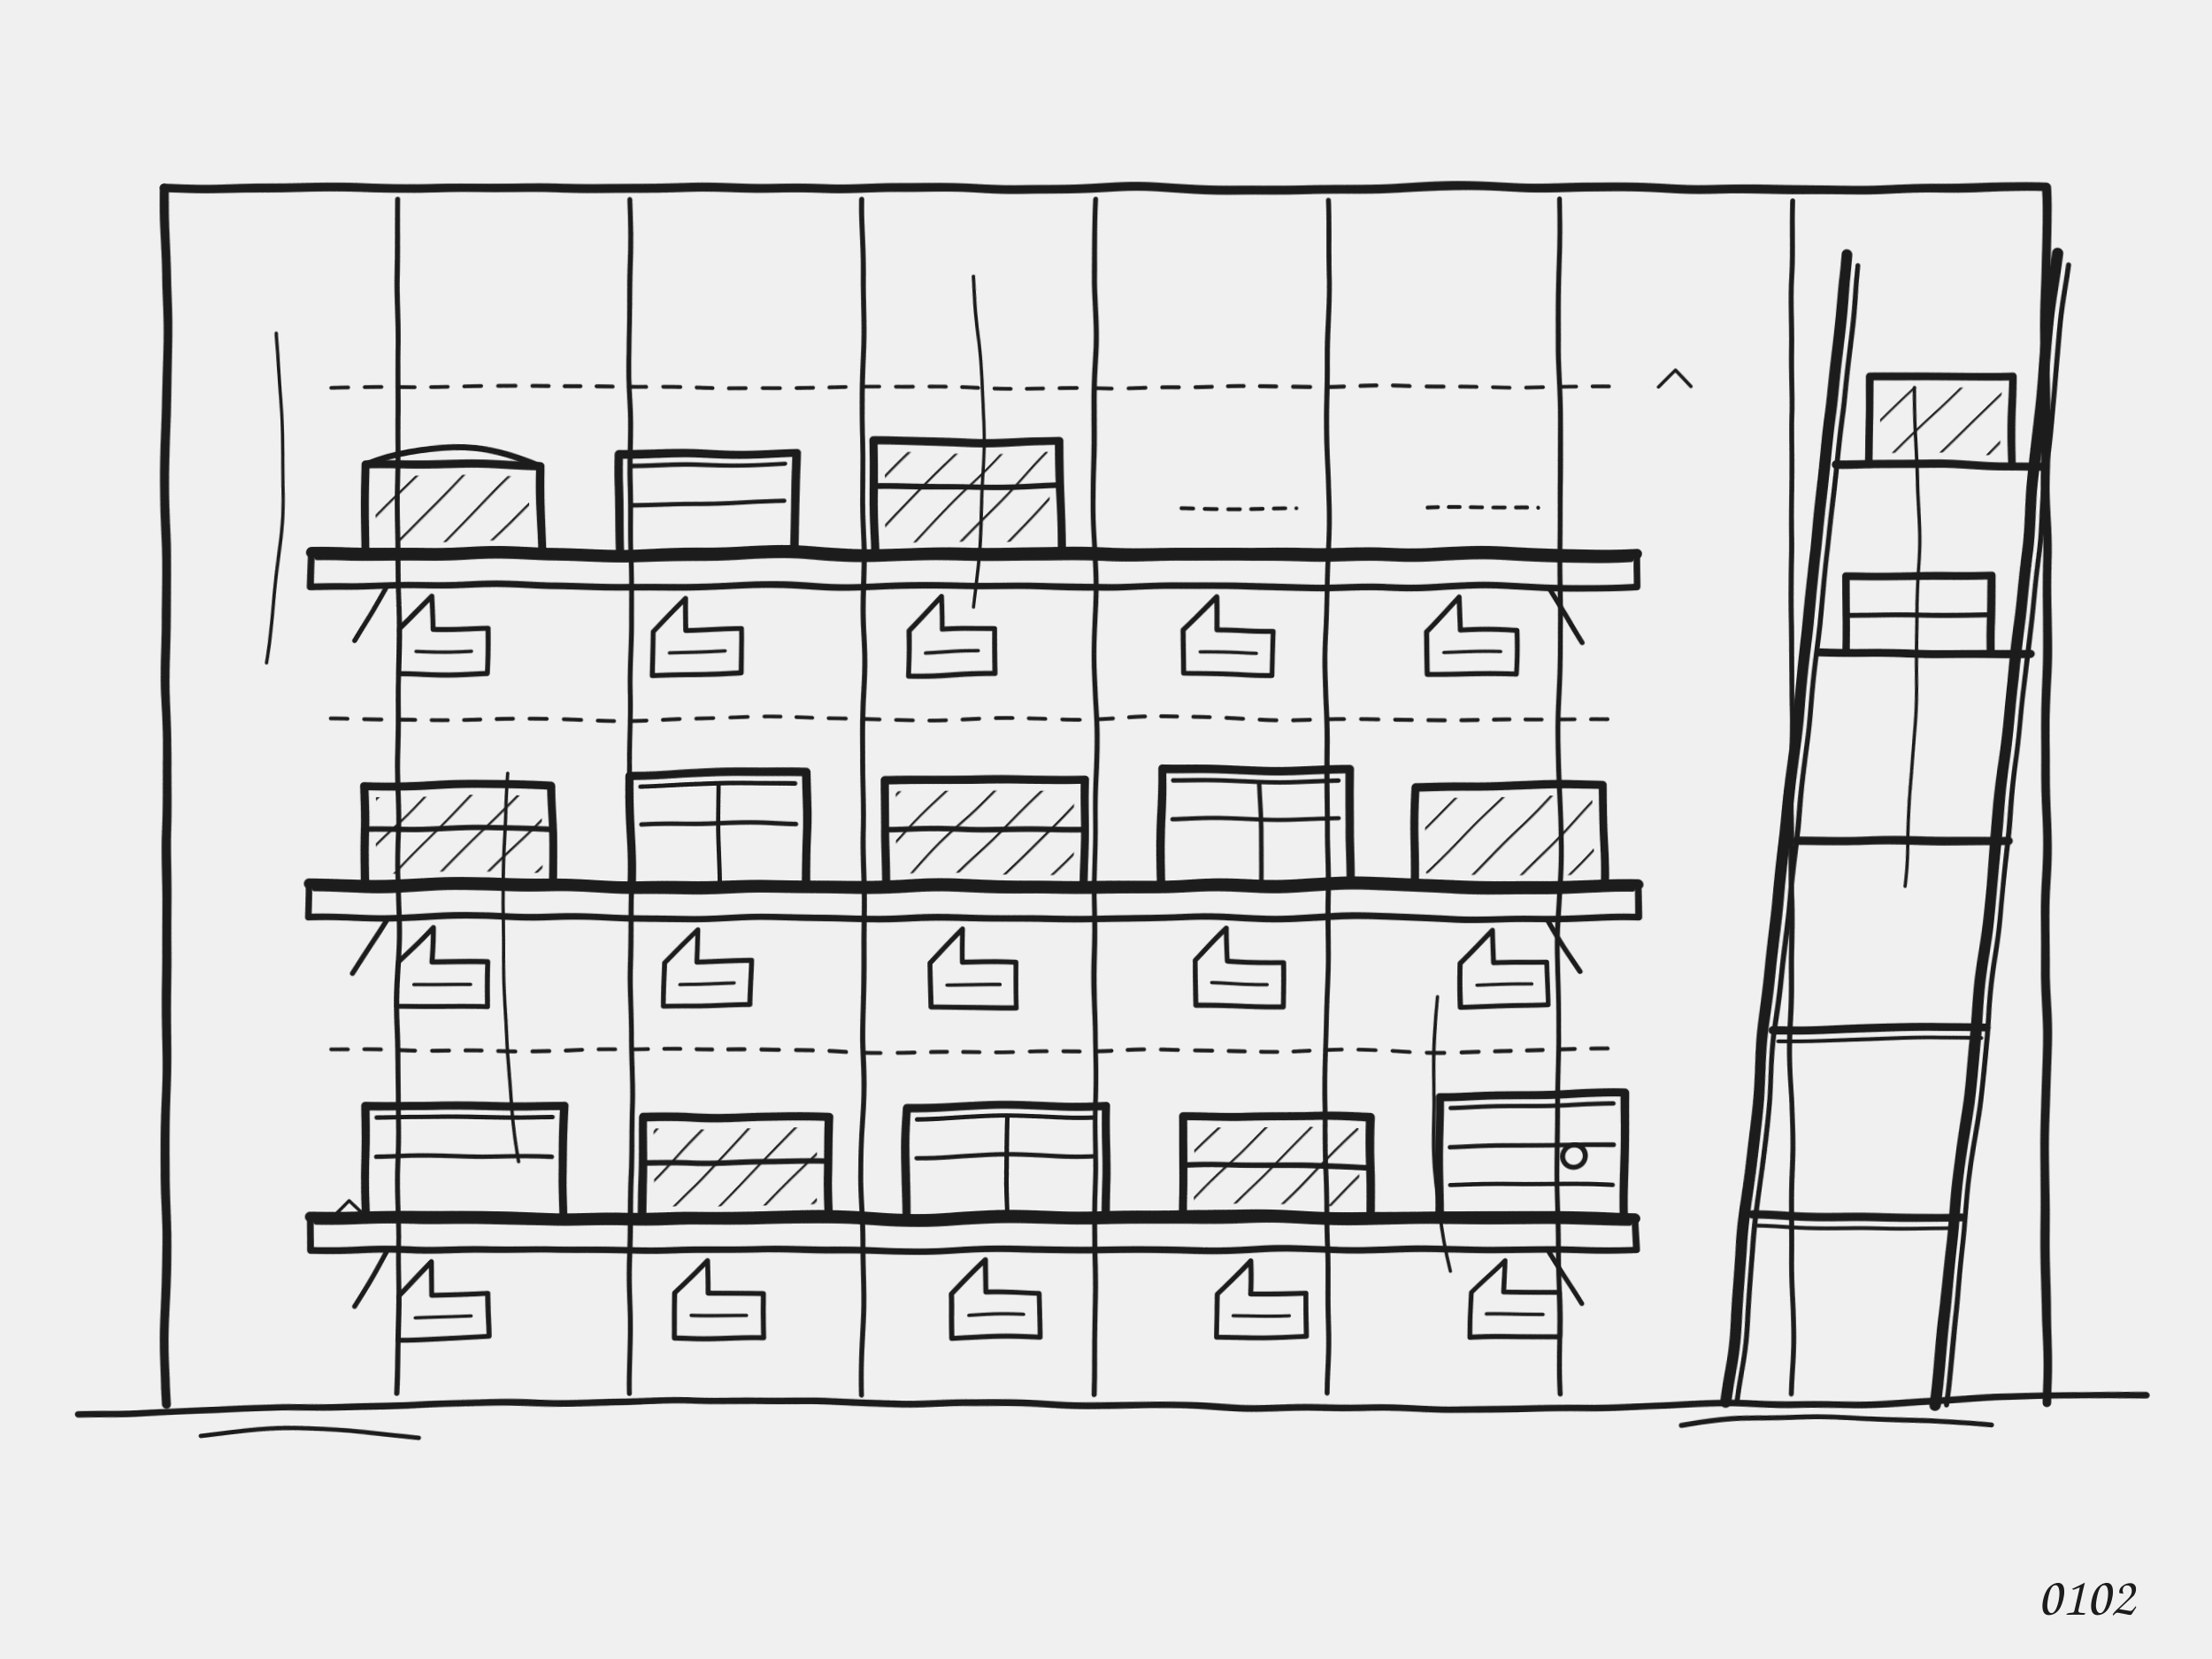
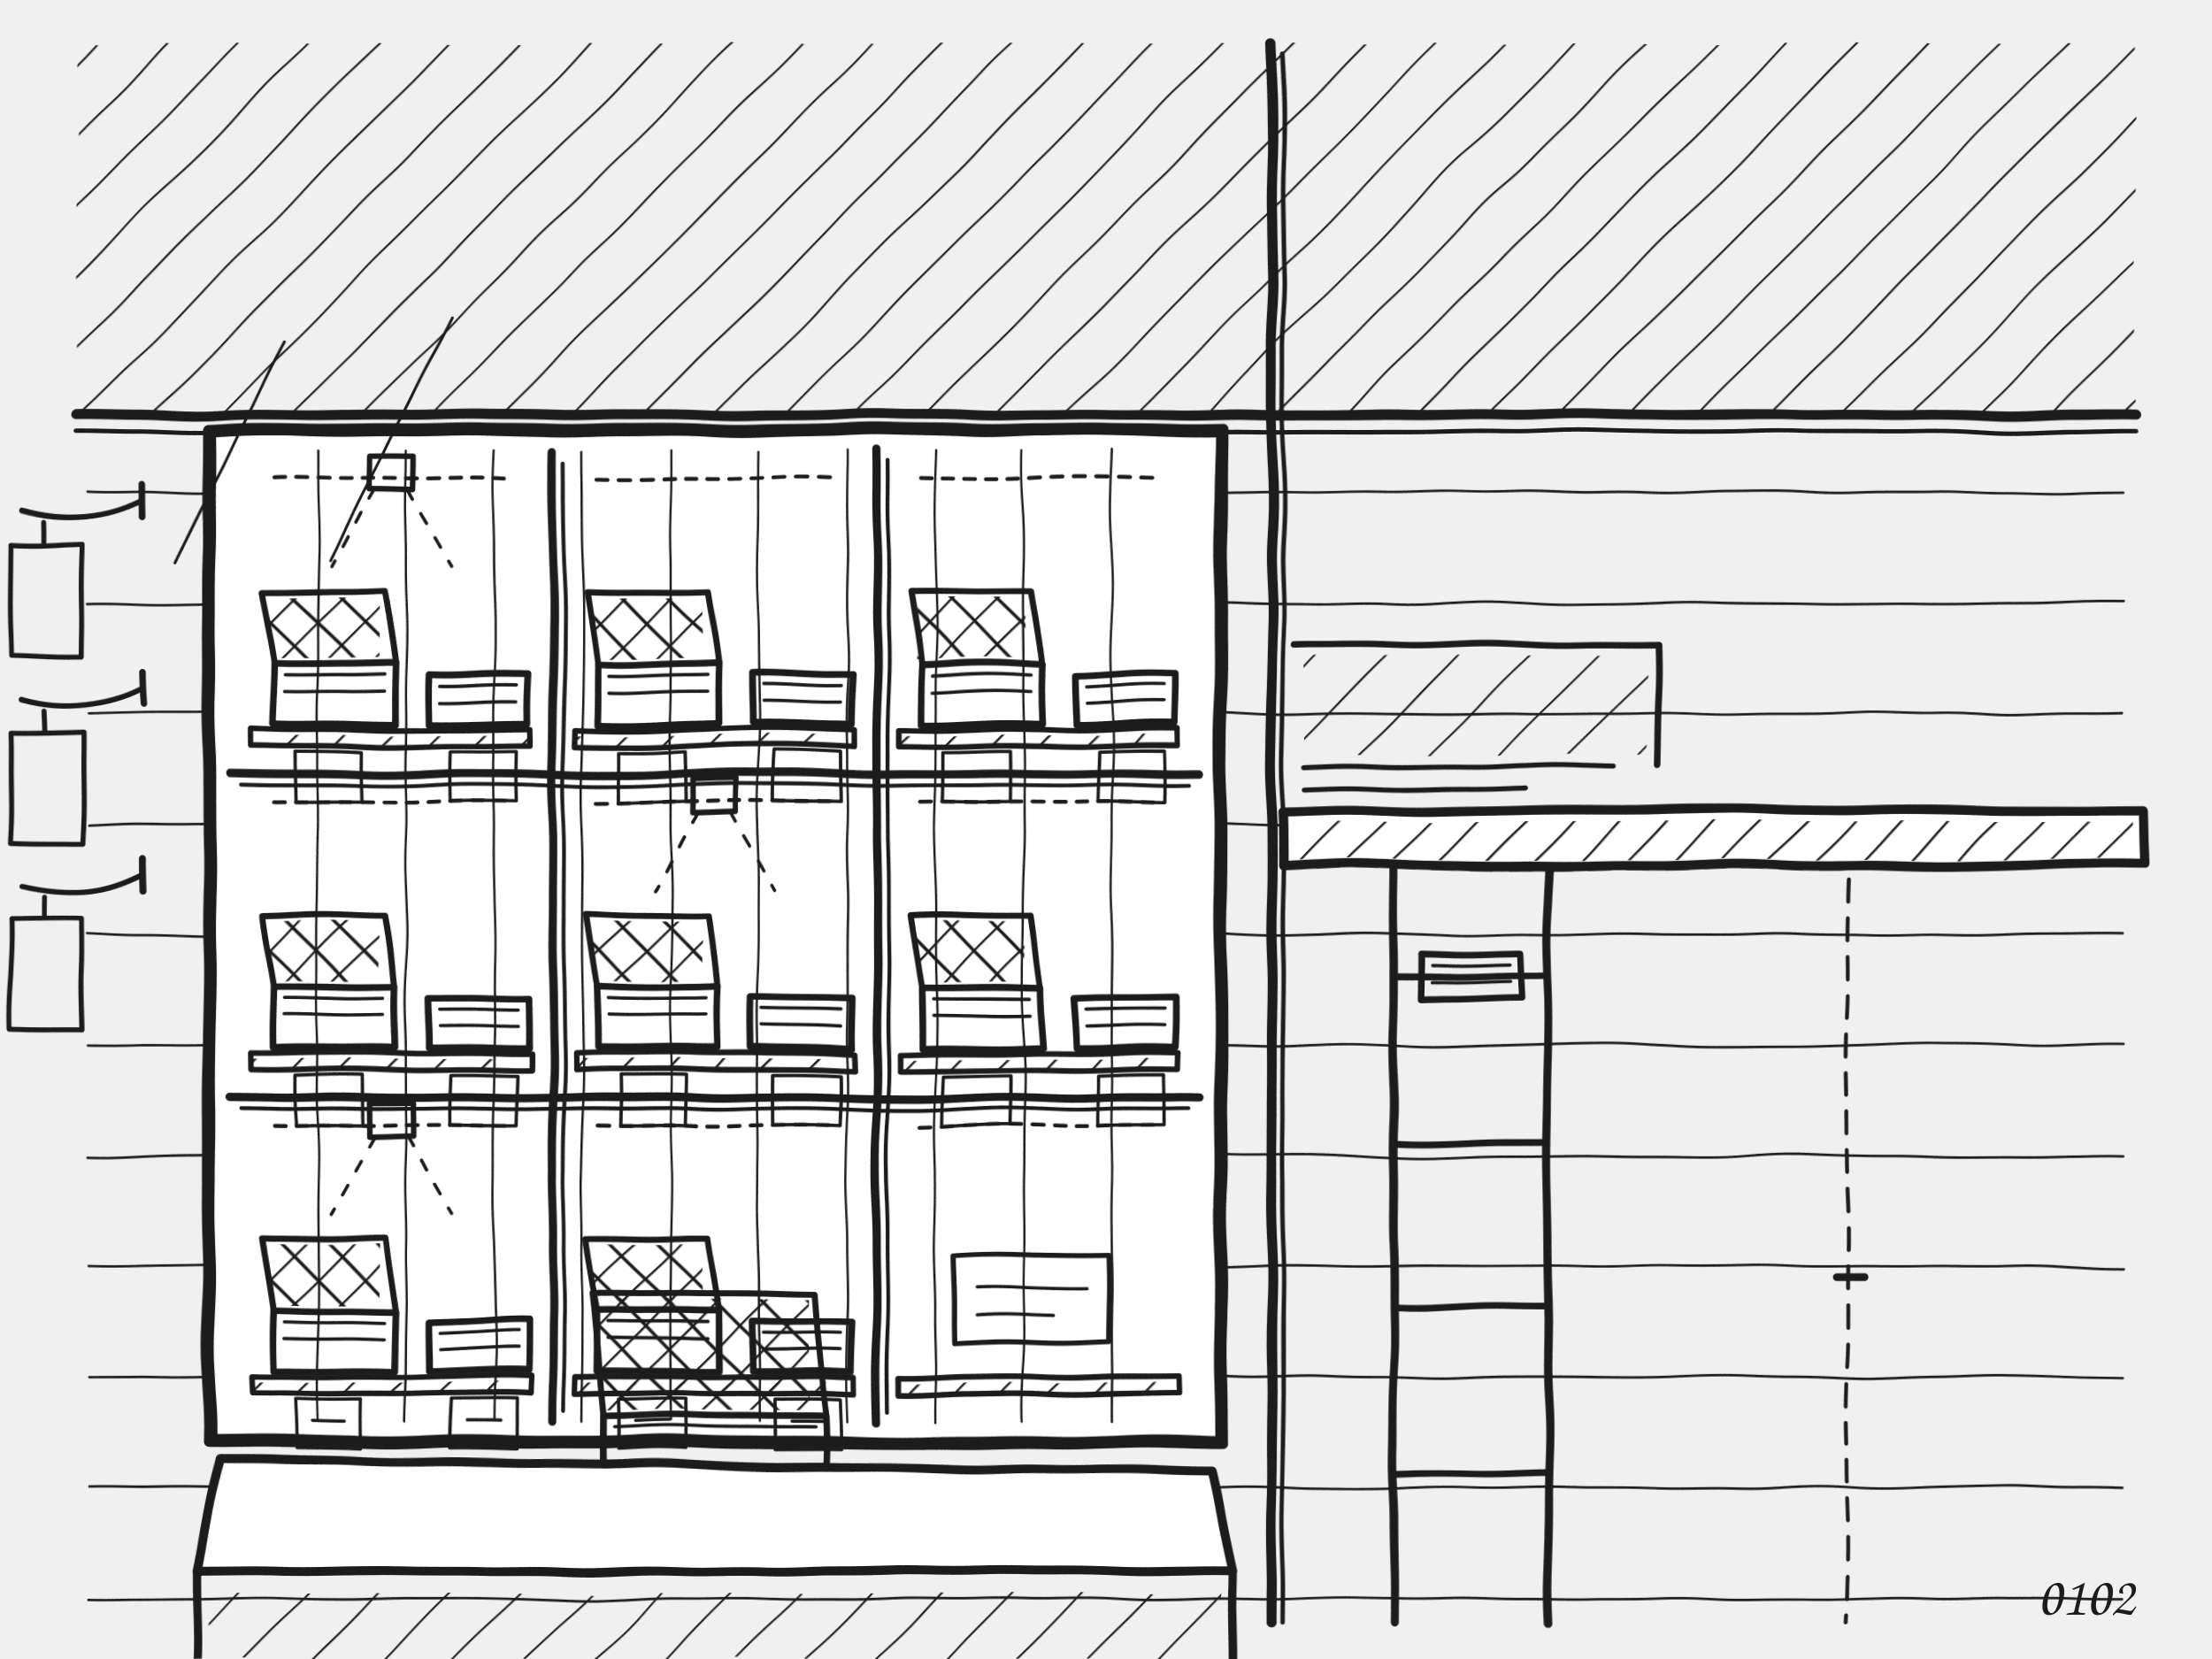
<svg xmlns="http://www.w3.org/2000/svg" viewBox="0 0 400 300" width="400" height="300">
  <defs>
    <filter id="m0102-rough" x="-5%" y="-5%" width="110%" height="110%">
      <feTurbulence type="fractalNoise" baseFrequency="0.04" numOctaves="2" seed="7" result="n" />
      <feDisplacementMap in="SourceGraphic" in2="n" scale="1.6" xChannelSelector="R" yChannelSelector="G" />
    </filter>
    <pattern id="m0102-hatch" width="6" height="6" patternUnits="userSpaceOnUse" patternTransform="rotate(45)">
      <line x1="0" y1="0" x2="0" y2="6" stroke="#1c1c1c" stroke-width="0.8" />
    </pattern>
    <pattern id="m0102-hatch2" width="6" height="6" patternUnits="userSpaceOnUse" patternTransform="rotate(45)">
      <line x1="0" y1="0" x2="0" y2="6" stroke="#1c1c1c" stroke-width="0.8" />
      <line x1="0" y1="3" x2="6" y2="3" stroke="#1c1c1c" stroke-width="0.6" />
    </pattern>
+     <pattern id="m0102-hatchl" width="9" height="9" patternUnits="userSpaceOnUse" patternTransform="rotate(45)">
+       <line x1="0" y1="0" x2="0" y2="9" stroke="#1c1c1c" stroke-width="0.7" />
+     </pattern>
  </defs>
  <g filter="url(#m0102-rough)" stroke="#1c1c1c" fill="none" stroke-linecap="round" stroke-linejoin="round">
-     <path d="M14 256 Q120 252 200 254 T388 252" stroke-width="1.2" />
-     <path d="M30 34 H370 V254" stroke-width="1.6" />
-     <path d="M30 34 V254" stroke-width="1.6" />
-     <path d="M72 36 V252 M114 36 V252 M156 36 V252 M198 36 V252 M240 36 V252 M282 36 V252 M324 36 V252" stroke-width="0.9" />
-     <path d="M50 60 q3 30 -2 60 M92 140 q-3 40 2 70 M176 50 q4 30 0 60 M260 180 q-3 30 2 50 M346 70 q3 40 -2 90" stroke-width="0.6" />
-     <path d="M60 220 l3 -3 l3 3 M300 70 l3 -3 l3 3" stroke-width="0.6" />
-     <path d="M60 70 H292 M60 130 H292 M60 190 H292" stroke-width="0.7" stroke-dasharray="3 3" />
-     <path d="M56 100 H296" stroke-width="1.9" />
-     <path d="M56 100 V106 H296 V100" stroke-width="1.2" />
-     <path d="M57 101 H295" stroke-width="0.8" />
-     <path d="M70 106 l-6 10 M280 106 l6 10" stroke-width="0.9" />
-     <path d="M66 100 V84 H98 V100" stroke-width="1.5" />
-     <path d="M66 84 q16 -6 32 0" stroke-width="1.1" />
-     <path d="M68 86 H96 V98 H68 Z" fill="url(#m0102-hatch)" stroke="none" />
-     <path d="M112 100 V82 H144 V100" stroke-width="1.5" />
-     <path d="M114 84 H142 M114 91 H142" stroke-width="0.8" />
-     <path d="M158 100 V80 H192 V100" stroke-width="1.5" />
-     <path d="M160 82 H190 V98 H160 Z" fill="url(#m0102-hatch)" stroke="none" />
-     <path d="M158 88 H192" stroke-width="1" />
-     <path d="M214 92 h20 M258 92 h20" stroke-width="0.7" stroke-dasharray="2 2" />
-     <path d="M78 108 V114 H88 V122 H72 V114 Z M124 108 V114 H134 V122 H118 V114 Z M170 108 V114 H180 V122 H164 V114 Z M220 108 V114 H230 V122 H214 V114 Z M264 108 V114 H274 V122 H258 V114 Z" stroke-width="0.9" />
-     <path d="M75 118 h10 M121 118 h10 M167 118 h10 M217 118 h10 M261 118 h10" stroke-width="0.6" />
-     <path d="M56 160 H296" stroke-width="1.9" />
-     <path d="M56 160 V166 H296 V160" stroke-width="1.2" />
-     <path d="M57 161 H295" stroke-width="0.8" />
-     <path d="M70 166 l-6 10 M280 166 l6 10" stroke-width="0.9" />
-     <path d="M66 160 V142 H100 V160" stroke-width="1.5" />
-     <path d="M68 144 H98 V158 H68 Z" fill="url(#m0102-hatch)" stroke="none" />
-     <path d="M66 150 H100" stroke-width="1" />
-     <path d="M114 160 V140 H146 V160" stroke-width="1.5" />
-     <path d="M116 142 H144 M116 149 H144 M130 142 V160" stroke-width="0.8" />
-     <path d="M160 160 V141 H196 V160" stroke-width="1.5" />
-     <path d="M162 143 H194 V158 H162 Z" fill="url(#m0102-hatch)" stroke="none" />
-     <path d="M160 150 H196" stroke-width="1" />
-     <path d="M210 160 V139 H244 V160" stroke-width="1.5" />
-     <path d="M212 141 H242 M212 148 H242 M228 141 V160" stroke-width="0.8" />
-     <path d="M256 160 V142 H290 V160" stroke-width="1.5" />
-     <path d="M258 144 H288 V158 H258 Z" fill="url(#m0102-hatch)" stroke="none" />
-     <path d="M78 168 V174 H88 V182 H72 V174 Z M126 168 V174 H136 V182 H120 V174 Z M174 168 V174 H184 V182 H168 V174 Z M222 168 V174 H232 V182 H216 V174 Z M270 168 V174 H280 V182 H264 V174 Z" stroke-width="0.9" />
-     <path d="M75 178 h10 M123 178 h10 M171 178 h10 M219 178 h10 M267 178 h10" stroke-width="0.6" />
-     <path d="M56 220 H296" stroke-width="1.9" />
-     <path d="M56 220 V226 H296 V220" stroke-width="1.2" />
-     <path d="M57 221 H295" stroke-width="0.8" />
-     <path d="M70 226 l-6 10 M280 226 l6 10" stroke-width="0.9" />
-     <path d="M66 220 V200 H102 V220" stroke-width="1.5" />
-     <path d="M68 202 H100 M68 209 H100" stroke-width="0.8" />
-     <path d="M116 220 V202 H150 V220" stroke-width="1.5" />
-     <path d="M118 204 H148 V218 H118 Z" fill="url(#m0102-hatch)" stroke="none" />
-     <path d="M116 210 H150" stroke-width="1" />
-     <path d="M164 220 V200 H200 V220" stroke-width="1.5" />
-     <path d="M166 202 H198 M166 209 H198 M182 202 V220" stroke-width="0.8" />
-     <path d="M214 220 V202 H248 V220" stroke-width="1.5" />
-     <path d="M216 204 H246 V218 H216 Z" fill="url(#m0102-hatch)" stroke="none" />
-     <path d="M214 211 H248" stroke-width="1" />
-     <path d="M260 220 V198 H294 V220" stroke-width="1.5" />
-     <path d="M262 200 H292 M262 207 H292 M262 214 H292" stroke-width="0.8" />
-     <circle cx="285" cy="209" r="2" stroke-width="0.9" />
-     <path d="M78 228 V234 H88 V242 H72 V234 Z M128 228 V234 H138 V242 H122 V234 Z M178 228 V234 H188 V242 H172 V234 Z M226 228 V234 H236 V242 H220 V234 Z M272 228 V234 H282 V242 H266 V234 Z" stroke-width="0.9" />
-     <path d="M75 238 h10 M125 238 h10 M175 238 h10 M223 238 h10 M269 238 h10" stroke-width="0.6" />
-     <path d="M312 254 L334 46" stroke-width="2" />
-     <path d="M314 254 L336 48" stroke-width="0.9" />
-     <path d="M350 254 L372 46" stroke-width="2" />
-     <path d="M352 254 L374 48" stroke-width="0.9" />
-     <path d="M317 220 H355 M321 186 H359 M325 152 H363 M329 118 H367 M332 84 H370" stroke-width="1.5" />
-     <path d="M318 222 H354 M322 188 H358" stroke-width="0.7" />
-     <path d="M338 84 V68 H364 V84" stroke-width="1.4" />
-     <path d="M340 70 H362 V82 H340 Z" fill="url(#m0102-hatch)" stroke="none" />
-     <path d="M334 118 V104 H360 V118" stroke-width="1.4" />
-     <path d="M334 111 H360" stroke-width="0.9" />
-     <path d="M304 258 q28 -4 56 0" stroke-width="0.9" />
-     <path d="M36 260 q20 -3 40 0" stroke-width="0.8" />
+     <path d="M14 75.0 H386" stroke-width="1.8" />
+     <path d="M14 78.0 H386" stroke-width="0.8" />
+     <path d="M14 8 H386 V75.0 H14 Z" fill="url(#m0102-hatchl)" stroke="none" />
+     <path d="M16 89 H384" stroke-width="0.45" />
+     <path d="M16 109 H384" stroke-width="0.45" />
+     <path d="M16 129 H384" stroke-width="0.45" />
+     <path d="M16 149 H384" stroke-width="0.45" />
+     <path d="M16 169 H384" stroke-width="0.45" />
+     <path d="M16 189 H384" stroke-width="0.45" />
+     <path d="M16 209 H384" stroke-width="0.45" />
+     <path d="M16 229 H384" stroke-width="0.45" />
+     <path d="M16 249 H384" stroke-width="0.45" />
+     <path d="M16 269 H384" stroke-width="0.45" />
+     <path d="M16 289 H384" stroke-width="0.45" />
+     <path d="M4 92.6 Q16 95.6 25.9 90.6" stroke-width="1.0" />
+     <path d="M25.9 87.6 v6" stroke-width="1.2" />
+     <path d="M8 94.6 v4 M2 98.6 h13 v20 h-13 z" stroke-width="0.9" />
+     <path d="M4 126.4 Q16 129.4 25.9 124.4" stroke-width="1.0" />
+     <path d="M25.9 121.4 v6" stroke-width="1.2" />
+     <path d="M8 128.4 v4 M2 132.4 h13 v20 h-13 z" stroke-width="0.9" />
+     <path d="M4 160.2 Q16 163.2 25.9 158.2" stroke-width="1.0" />
+     <path d="M25.9 155.2 v6" stroke-width="1.2" />
+     <path d="M8 162.2 v4 M2 166.2 h13 v20 h-13 z" stroke-width="0.9" />
+     <path d="M37.5 77.5 H221.0 V261.0 H37.5 Z" fill="#fff" stroke-width="1.9" />
+     <path d="M38.5 78.5 H220.0 V260.0 H38.5 Z" stroke-width="0.8" />
+     <path d="M57.455 81.5 V257.0" stroke-width="0.4" />
+     <path d="M73.409 81.5 V257.0" stroke-width="0.4" />
+     <path d="M89.364 81.5 V257.0" stroke-width="0.4" />
+     <path d="M105.318 81.5 V257.0" stroke-width="0.4" />
+     <path d="M121.273 81.5 V257.0" stroke-width="0.4" />
+     <path d="M137.227 81.5 V257.0" stroke-width="0.4" />
+     <path d="M153.182 81.5 V257.0" stroke-width="0.4" />
+     <path d="M169.136 81.5 V257.0" stroke-width="0.4" />
+     <path d="M185.091 81.5 V257.0" stroke-width="0.4" />
+     <path d="M201.045 81.5 V257.0" stroke-width="0.4" />
+     <path d="M100.0 81.5 V257.0 M41.5 140.0 H217.0" stroke-width="1.5" />
+     <path d="M102.0 83.5 V255.0 M43.5 142.0 H215.0" stroke-width="0.7" />
+     <path d="M158.5 81.5 V257.0 M41.5 198.5 H217.0" stroke-width="1.5" />
+     <path d="M160.5 83.5 V255.0 M43.5 200.5 H215.0" stroke-width="0.7" />
+     <path d="M45.5 132.0 H96.0 v3 H45.5 Z" stroke-width="1.0" />
+     <path d="M45.5 133.0 H96.0 V135.0 H45.5 Z" fill="url(#m0102-hatch)" stroke="none" />
+     <path d="M49.5 86.5 H92.0" stroke-width="0.7" stroke-dasharray="2 2" />
+     <path d="M49.5 120.0 H71.5 V131.0 H49.5 Z" stroke-width="1.2" />
+     <path d="M51.5 122.0 H69.5 M51.5 125.0 H69.5" stroke-width="0.6" />
+     <path d="M49.5 120.0 L47.5 107.0 H69.5 L71.5 120.0" stroke-width="1.1" />
+     <path d="M48.5 108.0 H68.5 V119.0 H48.5 Z" fill="url(#m0102-hatch2)" stroke="none" />
+     <path d="M77.5 122.0 H95.5 V131.0 H77.5 Z" stroke-width="1.2" />
+     <path d="M79.5 124.0 H93.5 M79.5 127.0 H93.5" stroke-width="0.6" />
+     <path d="M53.5 136.0 h12 v9 h-12 z M56.5 140.0 h6" stroke-width="0.6" />
+     <path d="M81.5 136.0 h12 v9 h-12 z M84.5 140.0 h6" stroke-width="0.6" />
+     <path d="M104.0 132.0 H154.5 v3 H104.0 Z" stroke-width="1.0" />
+     <path d="M104.0 133.0 H154.5 V135.0 H104.0 Z" fill="url(#m0102-hatch)" stroke="none" />
+     <path d="M108.0 86.5 H150.5" stroke-width="0.7" stroke-dasharray="2 2" />
+     <path d="M108.0 120.0 H130.0 V131.0 H108.0 Z" stroke-width="1.2" />
+     <path d="M110.0 122.0 H128.0 M110.0 125.0 H128.0" stroke-width="0.6" />
+     <path d="M108.0 120.0 L106.0 107.0 H128.0 L130.0 120.0" stroke-width="1.1" />
+     <path d="M107.0 108.0 H127.0 V119.0 H107.0 Z" fill="url(#m0102-hatch2)" stroke="none" />
+     <path d="M136.0 122.0 H154.0 V131.0 H136.0 Z" stroke-width="1.2" />
+     <path d="M138.0 124.0 H152.0 M138.0 127.0 H152.0" stroke-width="0.6" />
+     <path d="M112.0 136.0 h12 v9 h-12 z M115.0 140.0 h6" stroke-width="0.6" />
+     <path d="M140.0 136.0 h12 v9 h-12 z M143.0 140.0 h6" stroke-width="0.6" />
+     <path d="M162.5 132.0 H213.0 v3 H162.5 Z" stroke-width="1.0" />
+     <path d="M162.5 133.0 H213.0 V135.0 H162.5 Z" fill="url(#m0102-hatch)" stroke="none" />
+     <path d="M166.5 86.5 H209.0" stroke-width="0.7" stroke-dasharray="2 2" />
+     <path d="M166.5 120.0 H188.5 V131.0 H166.5 Z" stroke-width="1.2" />
+     <path d="M168.5 122.0 H186.5 M168.5 125.0 H186.5" stroke-width="0.6" />
+     <path d="M166.5 120.0 L164.5 107.0 H186.5 L188.5 120.0" stroke-width="1.1" />
+     <path d="M165.5 108.0 H185.5 V119.0 H165.5 Z" fill="url(#m0102-hatch2)" stroke="none" />
+     <path d="M194.5 122.0 H212.5 V131.0 H194.5 Z" stroke-width="1.2" />
+     <path d="M196.5 124.0 H210.5 M196.5 127.0 H210.5" stroke-width="0.6" />
+     <path d="M170.5 136.0 h12 v9 h-12 z M173.5 140.0 h6" stroke-width="0.6" />
+     <path d="M198.5 136.0 h12 v9 h-12 z M201.5 140.0 h6" stroke-width="0.6" />
+     <path d="M45.5 190.5 H96.0 v3 H45.5 Z" stroke-width="1.0" />
+     <path d="M45.5 191.5 H96.0 V193.5 H45.5 Z" fill="url(#m0102-hatch)" stroke="none" />
+     <path d="M49.5 145.0 H92.0" stroke-width="0.7" stroke-dasharray="2 2" />
+     <path d="M49.5 178.5 H71.5 V189.5 H49.5 Z" stroke-width="1.2" />
+     <path d="M51.5 180.5 H69.5 M51.5 183.5 H69.5" stroke-width="0.6" />
+     <path d="M49.5 178.5 L47.5 165.5 H69.5 L71.5 178.5" stroke-width="1.1" />
+     <path d="M48.5 166.5 H68.5 V177.5 H48.5 Z" fill="url(#m0102-hatch2)" stroke="none" />
+     <path d="M77.5 180.5 H95.5 V189.5 H77.5 Z" stroke-width="1.2" />
+     <path d="M79.5 182.5 H93.5 M79.5 185.5 H93.5" stroke-width="0.6" />
+     <path d="M53.5 194.5 h12 v9 h-12 z M56.5 198.5 h6" stroke-width="0.6" />
+     <path d="M81.5 194.5 h12 v9 h-12 z M84.5 198.5 h6" stroke-width="0.6" />
+     <path d="M104.0 190.5 H154.5 v3 H104.0 Z" stroke-width="1.0" />
+     <path d="M104.0 191.5 H154.5 V193.5 H104.0 Z" fill="url(#m0102-hatch)" stroke="none" />
+     <path d="M108.0 145.0 H150.5" stroke-width="0.7" stroke-dasharray="2 2" />
+     <path d="M108.0 178.5 H130.0 V189.5 H108.0 Z" stroke-width="1.2" />
+     <path d="M110.0 180.5 H128.0 M110.0 183.5 H128.0" stroke-width="0.6" />
+     <path d="M108.0 178.5 L106.0 165.5 H128.0 L130.0 178.5" stroke-width="1.1" />
+     <path d="M107.0 166.5 H127.0 V177.5 H107.0 Z" fill="url(#m0102-hatch2)" stroke="none" />
+     <path d="M136.0 180.5 H154.0 V189.5 H136.0 Z" stroke-width="1.2" />
+     <path d="M138.0 182.5 H152.0 M138.0 185.5 H152.0" stroke-width="0.6" />
+     <path d="M112.0 194.5 h12 v9 h-12 z M115.0 198.5 h6" stroke-width="0.6" />
+     <path d="M140.0 194.5 h12 v9 h-12 z M143.0 198.5 h6" stroke-width="0.6" />
+     <path d="M162.5 190.5 H213.0 v3 H162.5 Z" stroke-width="1.0" />
+     <path d="M162.5 191.5 H213.0 V193.5 H162.5 Z" fill="url(#m0102-hatch)" stroke="none" />
+     <path d="M166.5 145.0 H209.0" stroke-width="0.7" stroke-dasharray="2 2" />
+     <path d="M166.5 178.5 H188.5 V189.5 H166.5 Z" stroke-width="1.2" />
+     <path d="M168.5 180.5 H186.5 M168.5 183.5 H186.5" stroke-width="0.6" />
+     <path d="M166.5 178.5 L164.5 165.5 H186.5 L188.5 178.5" stroke-width="1.1" />
+     <path d="M165.5 166.5 H185.5 V177.5 H165.5 Z" fill="url(#m0102-hatch2)" stroke="none" />
+     <path d="M194.5 180.5 H212.5 V189.5 H194.5 Z" stroke-width="1.2" />
+     <path d="M196.5 182.5 H210.5 M196.5 185.5 H210.5" stroke-width="0.6" />
+     <path d="M170.5 194.5 h12 v9 h-12 z M173.5 198.5 h6" stroke-width="0.6" />
+     <path d="M198.5 194.5 h12 v9 h-12 z M201.5 198.5 h6" stroke-width="0.6" />
+     <path d="M45.5 249.0 H96.0 v3 H45.5 Z" stroke-width="1.0" />
+     <path d="M45.5 250.0 H96.0 V252.0 H45.5 Z" fill="url(#m0102-hatch)" stroke="none" />
+     <path d="M49.5 203.5 H92.0" stroke-width="0.7" stroke-dasharray="2 2" />
+     <path d="M49.5 237.0 H71.5 V248.0 H49.5 Z" stroke-width="1.2" />
+     <path d="M51.5 239.0 H69.5 M51.5 242.0 H69.5" stroke-width="0.6" />
+     <path d="M49.5 237.0 L47.5 224.0 H69.5 L71.5 237.0" stroke-width="1.1" />
+     <path d="M48.5 225.0 H68.5 V236.0 H48.5 Z" fill="url(#m0102-hatch2)" stroke="none" />
+     <path d="M77.5 239.0 H95.5 V248.0 H77.5 Z" stroke-width="1.2" />
+     <path d="M79.5 241.0 H93.5 M79.5 244.0 H93.5" stroke-width="0.6" />
+     <path d="M53.5 253.0 h12 v9 h-12 z M56.5 257.0 h6" stroke-width="0.6" />
+     <path d="M81.5 253.0 h12 v9 h-12 z M84.5 257.0 h6" stroke-width="0.6" />
+     <path d="M104.0 249.0 H154.5 v3 H104.0 Z" stroke-width="1.0" />
+     <path d="M104.0 250.0 H154.5 V252.0 H104.0 Z" fill="url(#m0102-hatch)" stroke="none" />
+     <path d="M108.0 203.5 H150.5" stroke-width="0.7" stroke-dasharray="2 2" />
+     <path d="M108.0 237.0 H130.0 V248.0 H108.0 Z" stroke-width="1.2" />
+     <path d="M110.0 239.0 H128.0 M110.0 242.0 H128.0" stroke-width="0.6" />
+     <path d="M108.0 237.0 L106.0 224.0 H128.0 L130.0 237.0" stroke-width="1.1" />
+     <path d="M107.0 225.0 H127.0 V236.0 H107.0 Z" fill="url(#m0102-hatch2)" stroke="none" />
+     <path d="M136.0 239.0 H154.0 V248.0 H136.0 Z" stroke-width="1.2" />
+     <path d="M138.0 241.0 H152.0 M138.0 244.0 H152.0" stroke-width="0.6" />
+     <path d="M112.0 253.0 h12 v9 h-12 z M115.0 257.0 h6" stroke-width="0.6" />
+     <path d="M140.0 253.0 h12 v9 h-12 z M143.0 257.0 h6" stroke-width="0.6" />
+     <path d="M162.5 249.0 H213.0 v3 H162.5 Z" stroke-width="1.0" />
+     <path d="M162.5 250.0 H213.0 V252.0 H162.5 Z" fill="url(#m0102-hatch)" stroke="none" />
+     <path d="M166.5 203.5 H209.0" stroke-width="0.7" stroke-dasharray="2 2" />
+     <path d="M172.5 227.0 h28 v16 h-28 z" stroke-width="0.9" />
+     <path d="M176.5 233.0 h20 M176.5 238.0 h14" stroke-width="0.6" />
+     <path d="M66.75 82.5 h8 v6 h-8 z" stroke-width="1.0" />
+     <path d="M67.75 88.5 l-8 14 M73.75 88.5 l8 14" stroke-width="0.6" stroke-dasharray="2 3" />
+     <path d="M125.25 141.0 h8 v6 h-8 z" stroke-width="1.0" />
+     <path d="M126.25 147.0 l-8 14 M132.25 147.0 l8 14" stroke-width="0.6" stroke-dasharray="2 3" />
+     <path d="M66.75 199.5 h8 v6 h-8 z" stroke-width="1.0" />
+     <path d="M67.75 205.5 l-8 14 M73.75 205.5 l8 14" stroke-width="0.6" stroke-dasharray="2 3" />
+     <path d="M39.5 264.0 L219.0 266.0 L223.0 284.0 L35.5 284.0 Z" fill="#fff" stroke-width="1.6" />
+     <path d="M35.5 284.0 V310.0 H223.0 V284.0" stroke-width="1.5" />
+     <path d="M37.5 288.0 H221.0 V306.0 H37.5 Z" fill="url(#m0102-hatchl)" stroke="none" />
+     <path d="M109.25 256.0 H149.25 V265.0 H109.25 Z" stroke-width="1.2" />
+     <path d="M111.25 258.0 H147.25 M111.25 261.0 H147.25" stroke-width="0.6" />
+     <path d="M109.25 256.0 L107.25 234.0 H147.25 L149.25 256.0" stroke-width="1.1" />
+     <path d="M108.25 235.0 H146.25 V255.0 H108.25 Z" fill="url(#m0102-hatch2)" stroke="none" />
+     <path d="M230.0 8 V293.4" stroke-width="1.8" />
+     <path d="M232.0 10 V293.4" stroke-width="0.8" />
+     <path d="M232.0 146.5 H388 V156.5 H232.0 Z" fill="#fff" stroke-width="1.7" />
+     <path d="M234.0 148.5 H386.0 V155.5 H234.0 Z" fill="url(#m0102-hatch)" stroke="none" />
+     <path d="M236.0 142.5 h40 M236.0 138.5 h56" stroke-width="0.9" />
+     <path d="M234.0 116.5 H300.0 V138.5" stroke-width="1.2" />
+     <path d="M236.0 118.5 H298.0 V136.5 H236.0 Z" fill="url(#m0102-hatchl)" stroke="none" />
+     <path d="M252.0 156.5 V293.4 M280.0 156.5 V293.4" stroke-width="1.5" />
+     <path d="M252.0 176.5 H280.0" stroke-width="1.2" />
+     <path d="M252.0 206.5 H280.0" stroke-width="1.2" />
+     <path d="M252.0 236.5 H280.0" stroke-width="1.2" />
+     <path d="M252.0 266.5 H280.0" stroke-width="1.2" />
+     <path d="M257.0 172.5 H275.0 V180.5 H257.0 Z" stroke-width="1.2" />
+     <path d="M259.0 174.5 H273.0 M259.0 177.5 H273.0" stroke-width="0.6" />
+     <path d="M238.0 157.0 H334.0 V293.4" stroke-width="0.7" stroke-dasharray="4 3" />
+     <path d="M332.0 231.0 h5" stroke-width="1.4" />
+     <path d="M51.5 61.5 l-20 40 M81.5 57.5 l-22 44" stroke-width="0.5" />
  </g>
  <text x="386" y="292" text-anchor="end" font-family="'Comic Sans MS','Segoe Print','Bradley Hand',cursive" font-size="10" fill="#1c1c1c">0102</text>
</svg>
